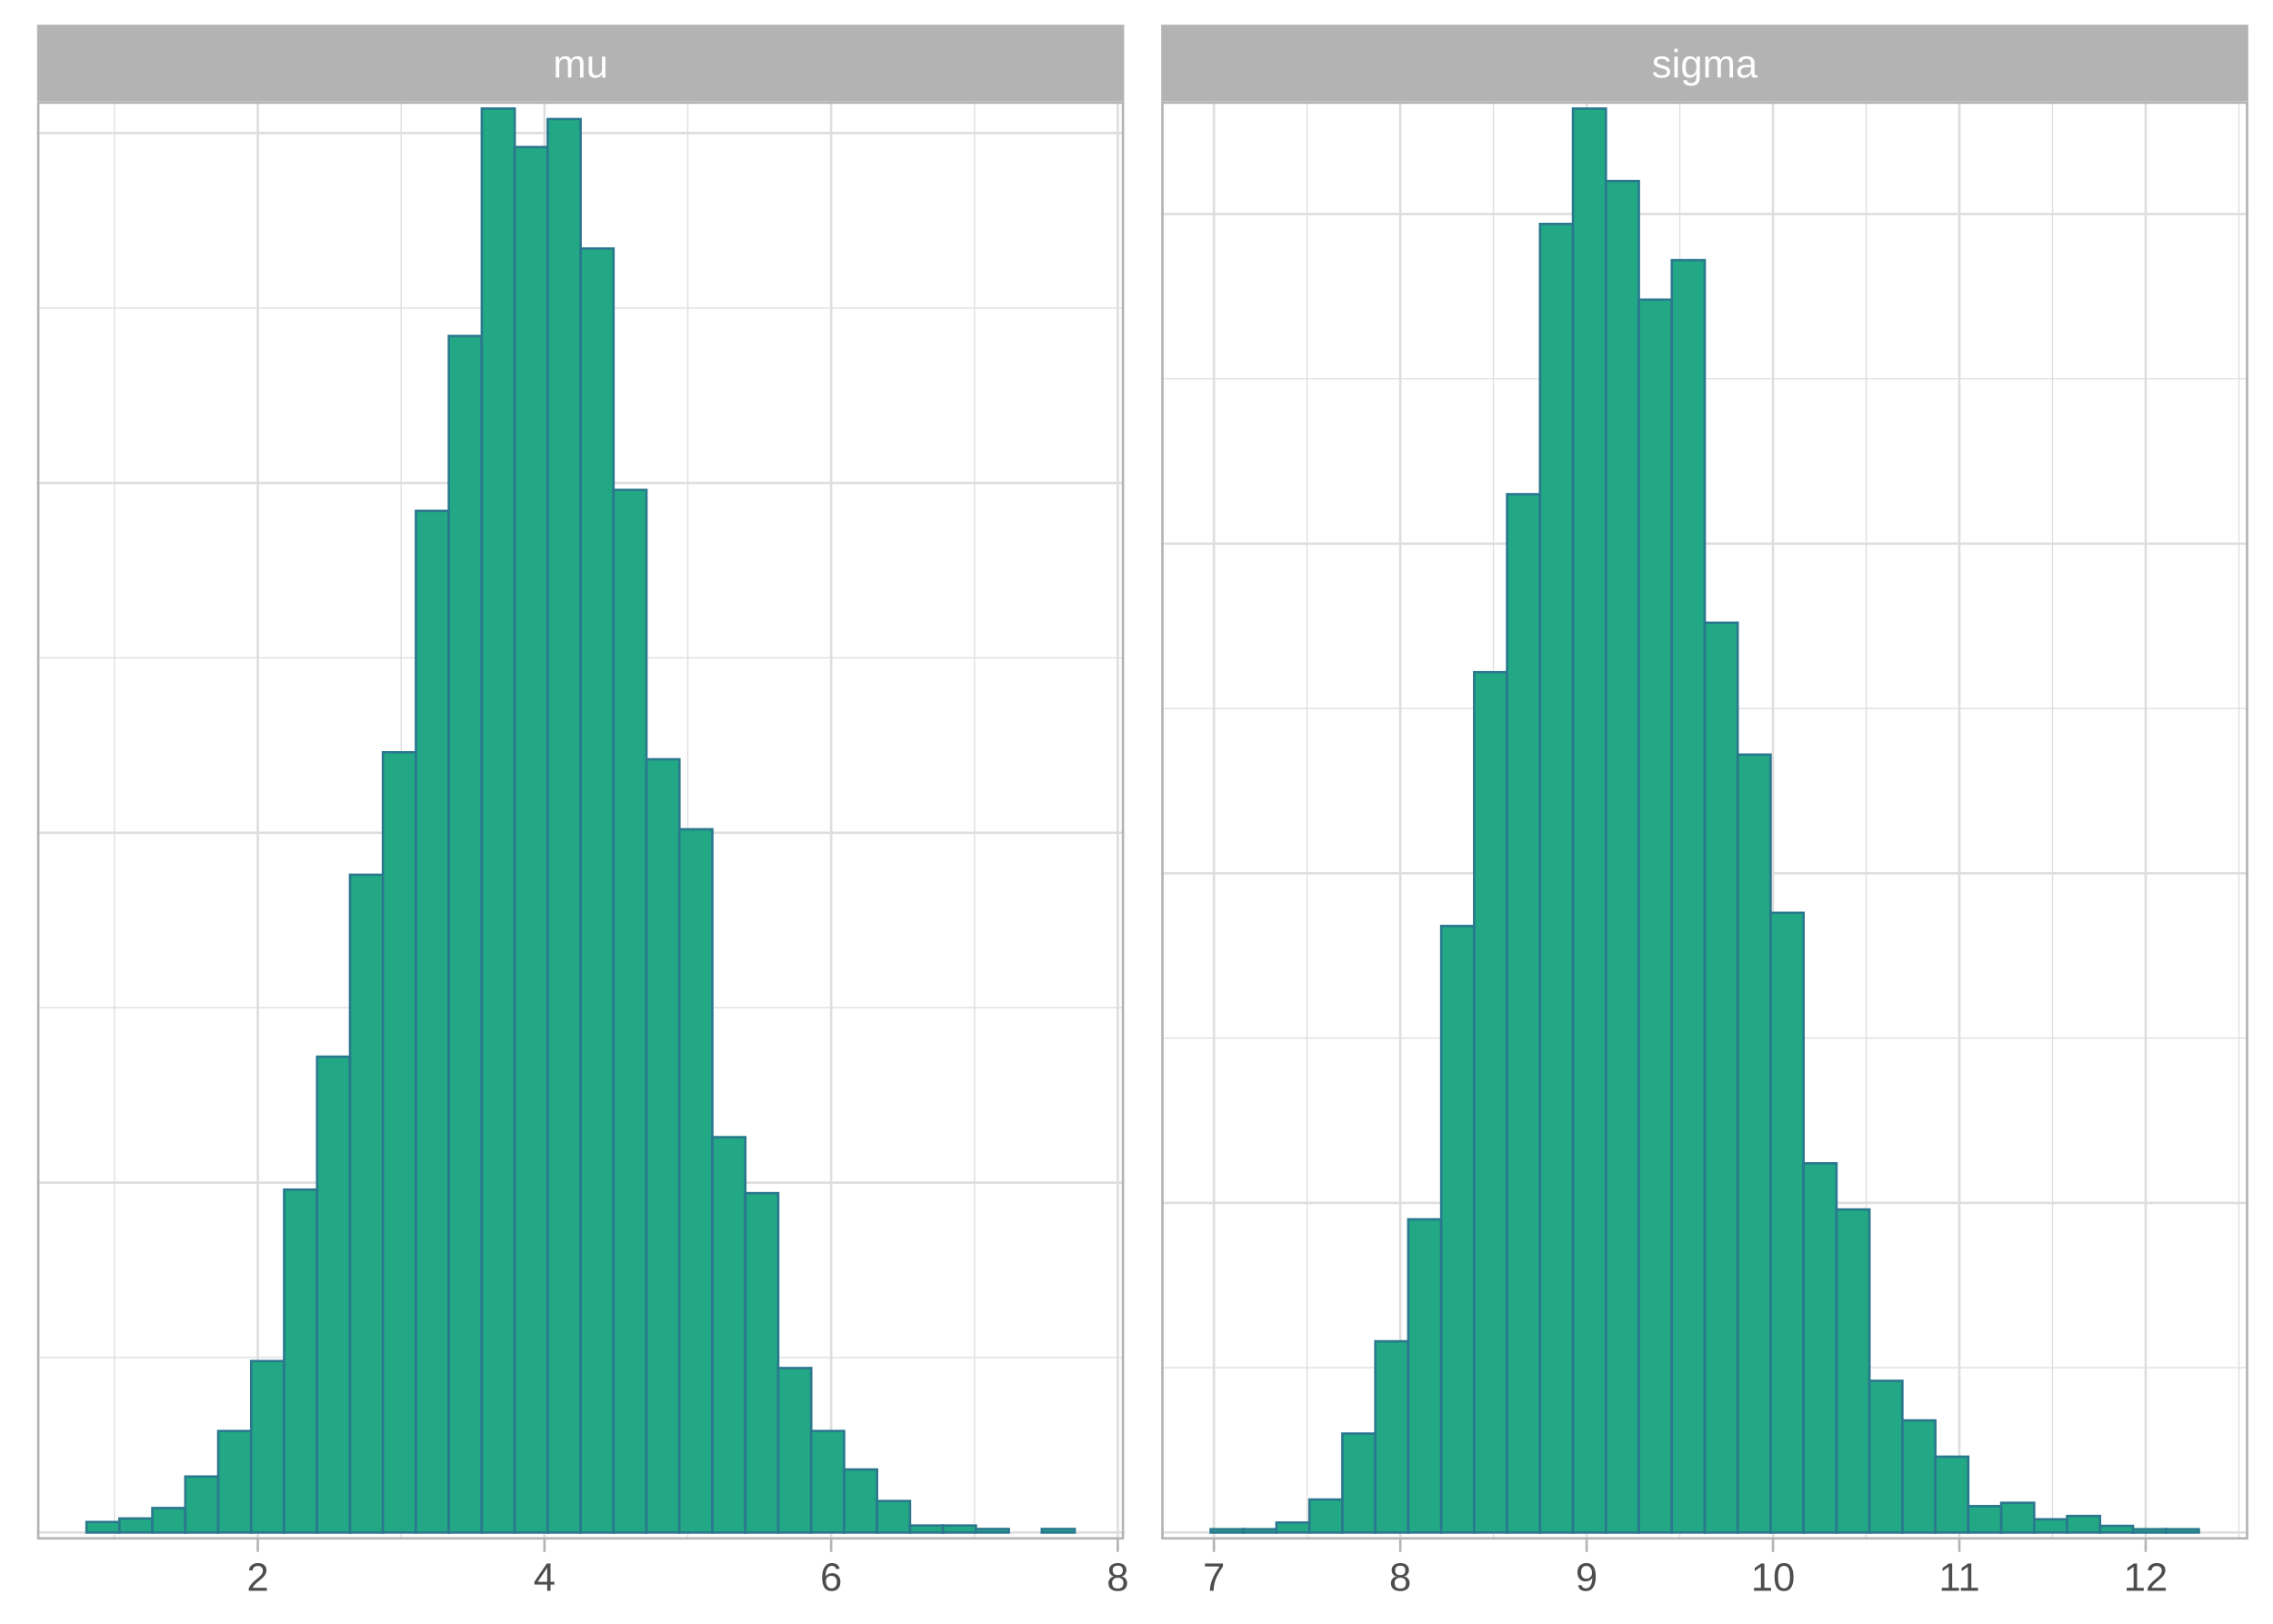
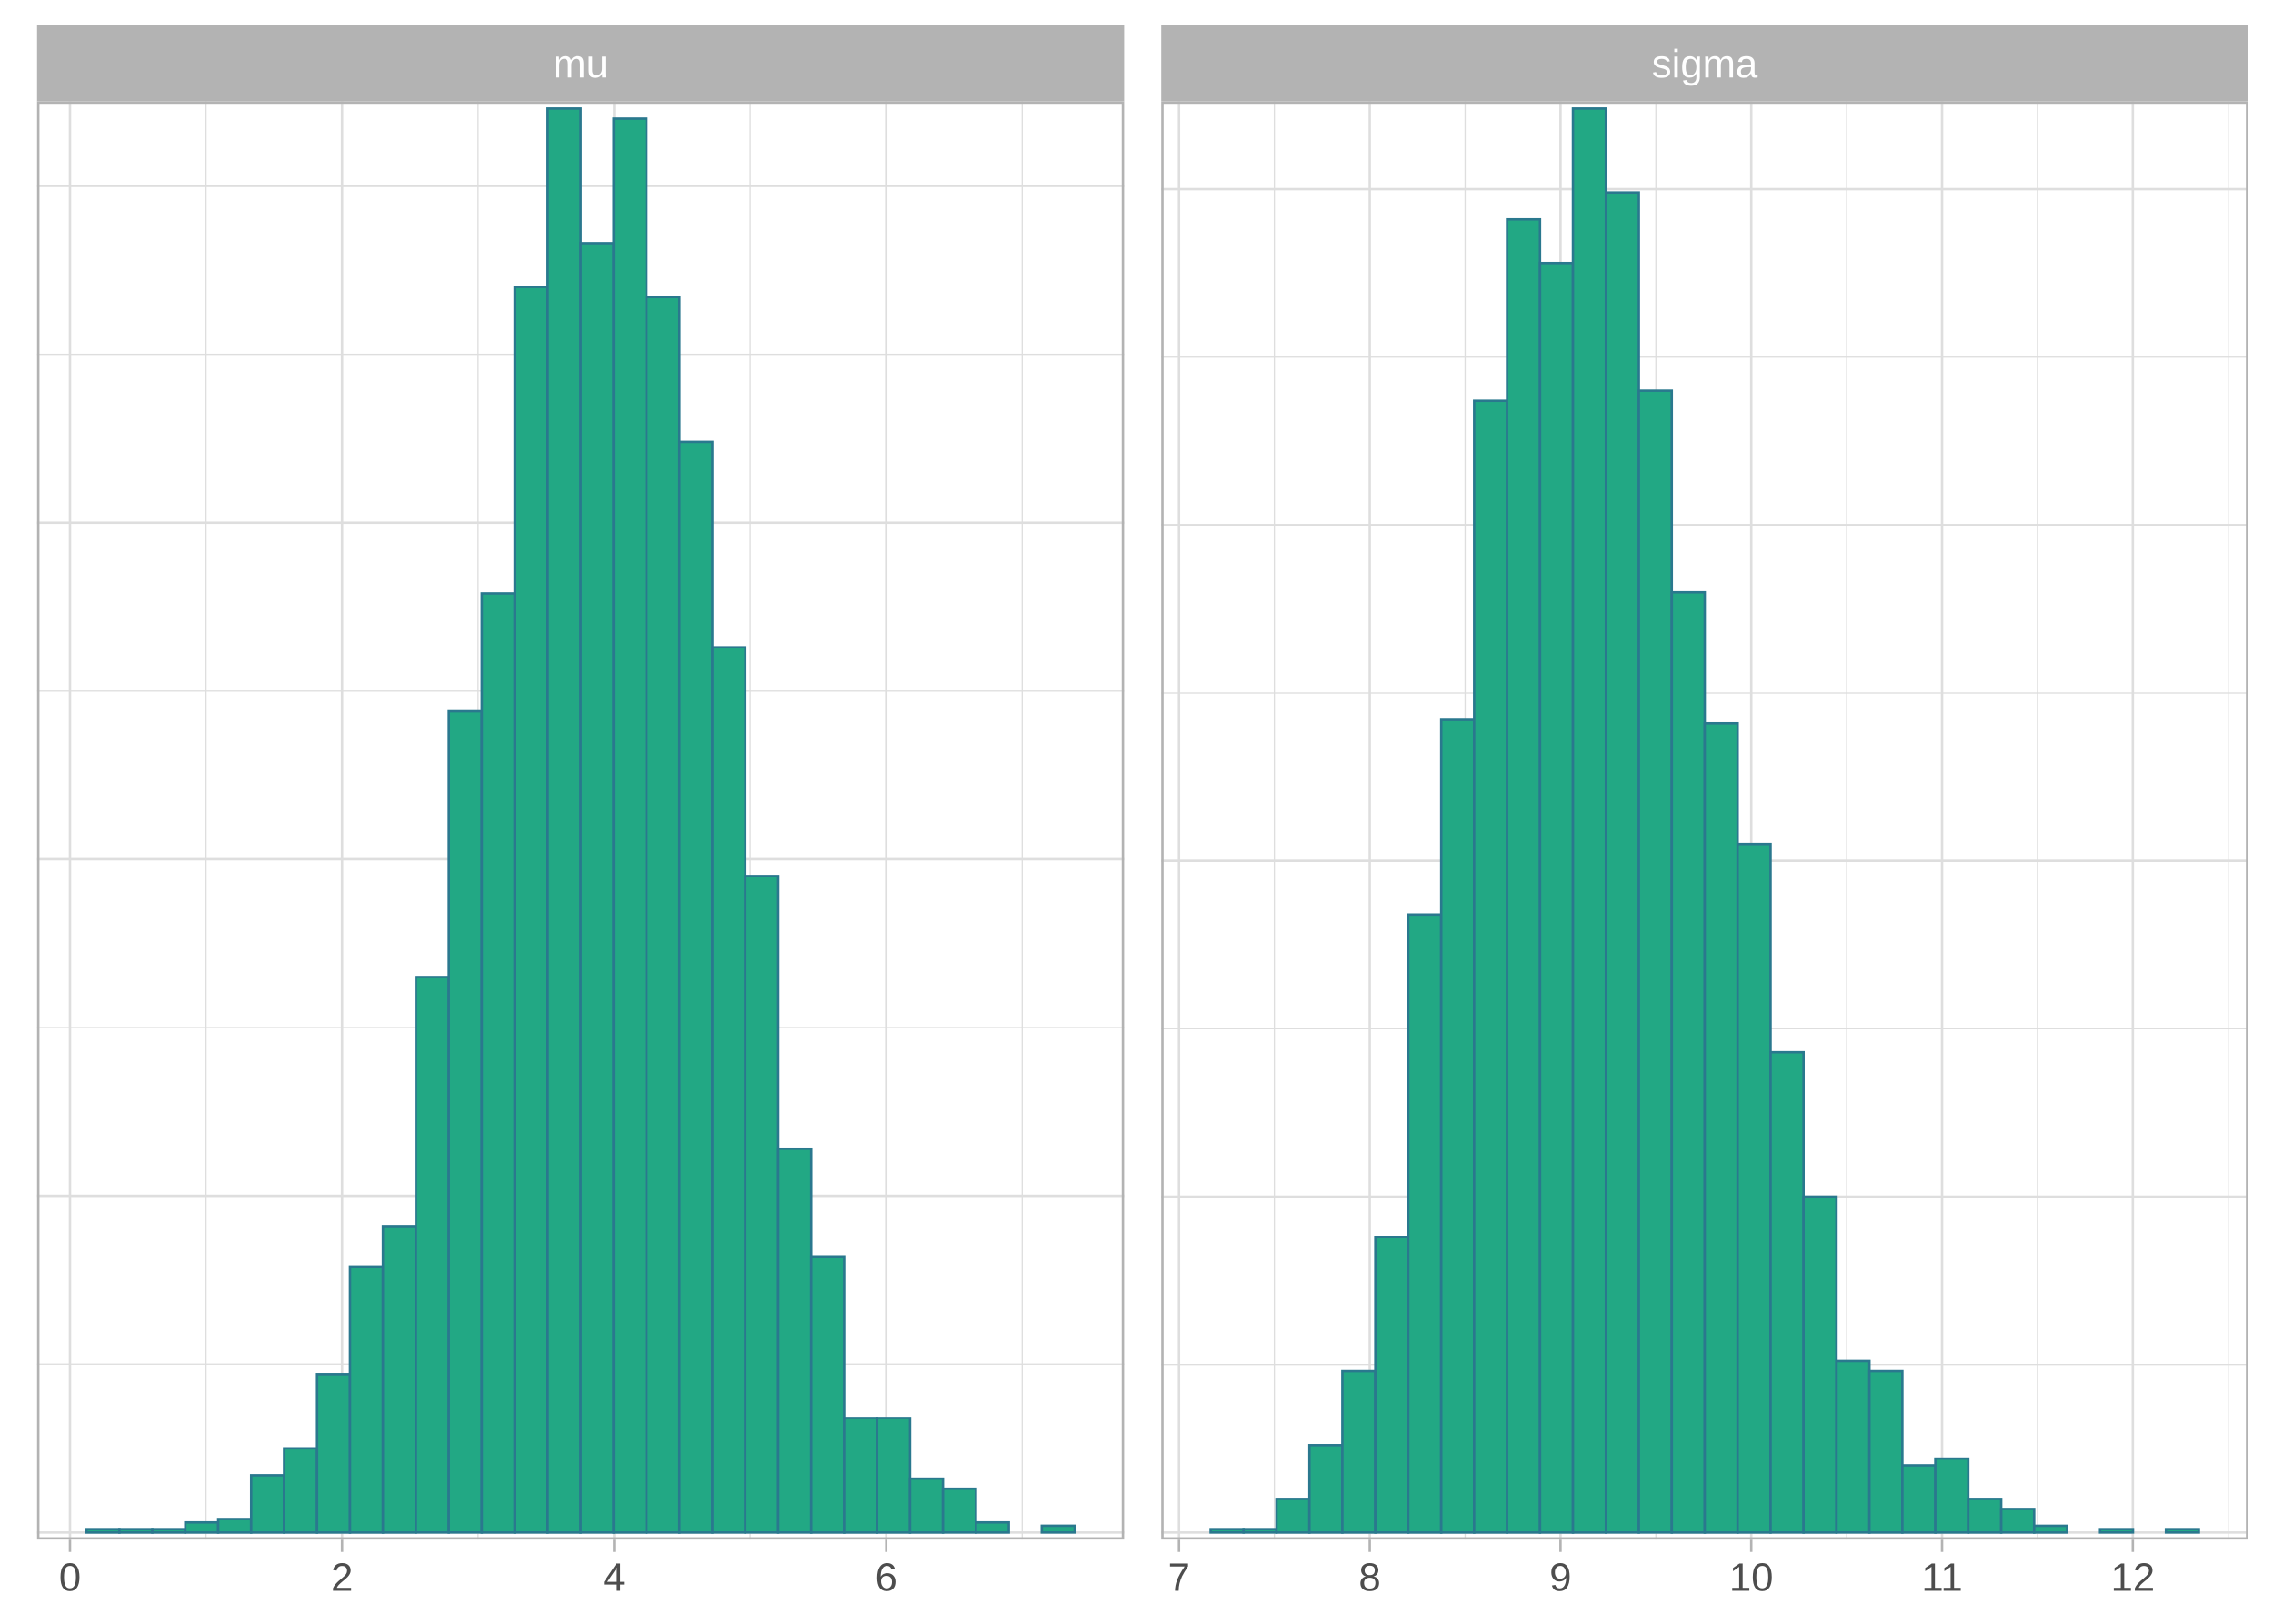
<svg xmlns="http://www.w3.org/2000/svg" class="svglite" width="504.00pt" height="360.00pt" viewBox="0 0 504.00 360.00">
  <defs>
    <style type="text/css">
    .svglite line, .svglite polyline, .svglite polygon, .svglite path, .svglite rect, .svglite circle {
      fill: none;
      stroke: #000000;
      stroke-linecap: round;
      stroke-linejoin: round;
      stroke-miterlimit: 10.00;
    }
    .svglite text {
      white-space: pre;
    }
  </style>
  </defs>
  <rect width="100%" height="100%" style="stroke: none; fill: #FFFFFF;" />
  <defs>
    <clipPath id="cpMC4wMHw1MDQuMDB8MC4wMHwzNjAuMDA=">
      <rect x="0.00" y="0.00" width="504.00" height="360.00" />
    </clipPath>
  </defs>
  <g clip-path="url(#cpMC4wMHw1MDQuMDB8MC4wMHwzNjAuMDA=)">
    <rect x="0.00" y="0.00" width="504.00" height="360.00" style="stroke-width: 1.07; stroke: #FFFFFF; fill: #FFFFFF;" />
  </g>
  <defs>
    <clipPath id="cpOC4yMnwyNDkuMjZ8MjIuNDl8MzQxLjM1">
      <rect x="8.22" y="22.49" width="241.04" height="318.85" />
    </clipPath>
  </defs>
  <g clip-path="url(#cpOC4yMnwyNDkuMjZ8MjIuNDl8MzQxLjM1)">
    <rect x="8.22" y="22.49" width="241.04" height="318.85" style="stroke-width: 1.07; stroke: none; fill: #FFFFFF;" />
-     <polyline points="8.22,300.98 249.26,300.98 " style="stroke-width: 0.27; stroke: #DEDEDE; stroke-linecap: butt;" />
-     <polyline points="8.22,223.42 249.26,223.42 " style="stroke-width: 0.27; stroke: #DEDEDE; stroke-linecap: butt;" />
-     <polyline points="8.22,145.85 249.26,145.85 " style="stroke-width: 0.27; stroke: #DEDEDE; stroke-linecap: butt;" />
-     <polyline points="8.22,68.28 249.26,68.28 " style="stroke-width: 0.27; stroke: #DEDEDE; stroke-linecap: butt;" />
-     <polyline points="25.39,341.35 25.39,22.49 " style="stroke-width: 0.27; stroke: #DEDEDE; stroke-linecap: butt;" />
-     <polyline points="88.95,341.35 88.95,22.49 " style="stroke-width: 0.27; stroke: #DEDEDE; stroke-linecap: butt;" />
-     <polyline points="152.51,341.35 152.51,22.49 " style="stroke-width: 0.27; stroke: #DEDEDE; stroke-linecap: butt;" />
-     <polyline points="216.07,341.35 216.07,22.49 " style="stroke-width: 0.27; stroke: #DEDEDE; stroke-linecap: butt;" />
+     <polyline points="8.22,302.45 249.26,302.45 " style="stroke-width: 0.27; stroke: #DEDEDE; stroke-linecap: butt;" />
+     <polyline points="8.22,227.82 249.26,227.82 " style="stroke-width: 0.27; stroke: #DEDEDE; stroke-linecap: butt;" />
+     <polyline points="8.22,153.18 249.26,153.18 " style="stroke-width: 0.27; stroke: #DEDEDE; stroke-linecap: butt;" />
+     <polyline points="8.22,78.55 249.26,78.55 " style="stroke-width: 0.27; stroke: #DEDEDE; stroke-linecap: butt;" />
+     <polyline points="45.69,341.35 45.69,22.49 " style="stroke-width: 0.27; stroke: #DEDEDE; stroke-linecap: butt;" />
+     <polyline points="106.01,341.35 106.01,22.49 " style="stroke-width: 0.27; stroke: #DEDEDE; stroke-linecap: butt;" />
+     <polyline points="166.34,341.35 166.34,22.49 " style="stroke-width: 0.27; stroke: #DEDEDE; stroke-linecap: butt;" />
+     <polyline points="226.66,341.35 226.66,22.49 " style="stroke-width: 0.27; stroke: #DEDEDE; stroke-linecap: butt;" />
    <polyline points="8.22,339.77 249.26,339.77 " style="stroke-width: 0.53; stroke: #DEDEDE; stroke-linecap: butt;" />
-     <polyline points="8.22,262.20 249.26,262.20 " style="stroke-width: 0.53; stroke: #DEDEDE; stroke-linecap: butt;" />
-     <polyline points="8.22,184.63 249.26,184.63 " style="stroke-width: 0.53; stroke: #DEDEDE; stroke-linecap: butt;" />
-     <polyline points="8.22,107.07 249.26,107.07 " style="stroke-width: 0.53; stroke: #DEDEDE; stroke-linecap: butt;" />
-     <polyline points="8.22,29.50 249.26,29.50 " style="stroke-width: 0.53; stroke: #DEDEDE; stroke-linecap: butt;" />
-     <polyline points="57.17,341.35 57.17,22.49 " style="stroke-width: 0.53; stroke: #DEDEDE; stroke-linecap: butt;" />
-     <polyline points="120.73,341.35 120.73,22.49 " style="stroke-width: 0.53; stroke: #DEDEDE; stroke-linecap: butt;" />
-     <polyline points="184.29,341.35 184.29,22.49 " style="stroke-width: 0.53; stroke: #DEDEDE; stroke-linecap: butt;" />
-     <polyline points="247.85,341.35 247.85,22.49 " style="stroke-width: 0.53; stroke: #DEDEDE; stroke-linecap: butt;" />
-     <rect x="19.18" y="337.44" width="7.30" height="2.33" style="stroke-width: 0.53; stroke: #2A788E; stroke-linecap: butt; stroke-linejoin: miter; fill: #22A884;" />
-     <rect x="26.48" y="336.66" width="7.30" height="3.10" style="stroke-width: 0.53; stroke: #2A788E; stroke-linecap: butt; stroke-linejoin: miter; fill: #22A884;" />
-     <rect x="33.78" y="334.34" width="7.30" height="5.43" style="stroke-width: 0.53; stroke: #2A788E; stroke-linecap: butt; stroke-linejoin: miter; fill: #22A884;" />
-     <rect x="41.09" y="327.36" width="7.30" height="12.41" style="stroke-width: 0.53; stroke: #2A788E; stroke-linecap: butt; stroke-linejoin: miter; fill: #22A884;" />
-     <rect x="48.39" y="317.27" width="7.30" height="22.49" style="stroke-width: 0.53; stroke: #2A788E; stroke-linecap: butt; stroke-linejoin: miter; fill: #22A884;" />
-     <rect x="55.70" y="301.76" width="7.30" height="38.01" style="stroke-width: 0.53; stroke: #2A788E; stroke-linecap: butt; stroke-linejoin: miter; fill: #22A884;" />
-     <rect x="63.00" y="263.75" width="7.30" height="76.02" style="stroke-width: 0.53; stroke: #2A788E; stroke-linecap: butt; stroke-linejoin: miter; fill: #22A884;" />
-     <rect x="70.31" y="234.28" width="7.30" height="105.49" style="stroke-width: 0.53; stroke: #2A788E; stroke-linecap: butt; stroke-linejoin: miter; fill: #22A884;" />
-     <rect x="77.61" y="193.94" width="7.30" height="145.83" style="stroke-width: 0.53; stroke: #2A788E; stroke-linecap: butt; stroke-linejoin: miter; fill: #22A884;" />
-     <rect x="84.91" y="166.79" width="7.30" height="172.97" style="stroke-width: 0.53; stroke: #2A788E; stroke-linecap: butt; stroke-linejoin: miter; fill: #22A884;" />
-     <rect x="92.22" y="113.27" width="7.30" height="226.50" style="stroke-width: 0.53; stroke: #2A788E; stroke-linecap: butt; stroke-linejoin: miter; fill: #22A884;" />
-     <rect x="99.52" y="74.49" width="7.30" height="265.28" style="stroke-width: 0.53; stroke: #2A788E; stroke-linecap: butt; stroke-linejoin: miter; fill: #22A884;" />
-     <rect x="106.83" y="24.07" width="7.30" height="315.70" style="stroke-width: 0.53; stroke: #2A788E; stroke-linecap: butt; stroke-linejoin: miter; fill: #22A884;" />
-     <rect x="114.13" y="32.60" width="7.30" height="307.17" style="stroke-width: 0.53; stroke: #2A788E; stroke-linecap: butt; stroke-linejoin: miter; fill: #22A884;" />
-     <rect x="121.44" y="26.40" width="7.30" height="313.37" style="stroke-width: 0.53; stroke: #2A788E; stroke-linecap: butt; stroke-linejoin: miter; fill: #22A884;" />
-     <rect x="128.74" y="55.10" width="7.30" height="284.67" style="stroke-width: 0.53; stroke: #2A788E; stroke-linecap: butt; stroke-linejoin: miter; fill: #22A884;" />
-     <rect x="136.04" y="108.62" width="7.30" height="231.15" style="stroke-width: 0.53; stroke: #2A788E; stroke-linecap: butt; stroke-linejoin: miter; fill: #22A884;" />
-     <rect x="143.35" y="168.34" width="7.30" height="171.42" style="stroke-width: 0.53; stroke: #2A788E; stroke-linecap: butt; stroke-linejoin: miter; fill: #22A884;" />
-     <rect x="150.65" y="183.86" width="7.30" height="155.91" style="stroke-width: 0.53; stroke: #2A788E; stroke-linecap: butt; stroke-linejoin: miter; fill: #22A884;" />
-     <rect x="157.96" y="252.12" width="7.30" height="87.65" style="stroke-width: 0.53; stroke: #2A788E; stroke-linecap: butt; stroke-linejoin: miter; fill: #22A884;" />
-     <rect x="165.26" y="264.53" width="7.30" height="75.24" style="stroke-width: 0.53; stroke: #2A788E; stroke-linecap: butt; stroke-linejoin: miter; fill: #22A884;" />
-     <rect x="172.57" y="303.31" width="7.30" height="36.46" style="stroke-width: 0.53; stroke: #2A788E; stroke-linecap: butt; stroke-linejoin: miter; fill: #22A884;" />
-     <rect x="179.87" y="317.27" width="7.30" height="22.49" style="stroke-width: 0.53; stroke: #2A788E; stroke-linecap: butt; stroke-linejoin: miter; fill: #22A884;" />
-     <rect x="187.17" y="325.80" width="7.30" height="13.96" style="stroke-width: 0.53; stroke: #2A788E; stroke-linecap: butt; stroke-linejoin: miter; fill: #22A884;" />
-     <rect x="194.48" y="332.79" width="7.30" height="6.98" style="stroke-width: 0.53; stroke: #2A788E; stroke-linecap: butt; stroke-linejoin: miter; fill: #22A884;" />
-     <rect x="201.78" y="338.22" width="7.30" height="1.55" style="stroke-width: 0.53; stroke: #2A788E; stroke-linecap: butt; stroke-linejoin: miter; fill: #22A884;" />
-     <rect x="209.09" y="338.22" width="7.30" height="1.55" style="stroke-width: 0.53; stroke: #2A788E; stroke-linecap: butt; stroke-linejoin: miter; fill: #22A884;" />
-     <rect x="216.39" y="338.99" width="7.30" height="0.78" style="stroke-width: 0.53; stroke: #2A788E; stroke-linecap: butt; stroke-linejoin: miter; fill: #22A884;" />
+     <polyline points="8.22,265.13 249.26,265.13 " style="stroke-width: 0.53; stroke: #DEDEDE; stroke-linecap: butt;" />
+     <polyline points="8.22,190.50 249.26,190.50 " style="stroke-width: 0.53; stroke: #DEDEDE; stroke-linecap: butt;" />
+     <polyline points="8.22,115.87 249.26,115.87 " style="stroke-width: 0.53; stroke: #DEDEDE; stroke-linecap: butt;" />
+     <polyline points="8.22,41.23 249.26,41.23 " style="stroke-width: 0.53; stroke: #DEDEDE; stroke-linecap: butt;" />
+     <polyline points="15.52,341.35 15.52,22.49 " style="stroke-width: 0.53; stroke: #DEDEDE; stroke-linecap: butt;" />
+     <polyline points="75.85,341.35 75.85,22.49 " style="stroke-width: 0.53; stroke: #DEDEDE; stroke-linecap: butt;" />
+     <polyline points="136.17,341.35 136.17,22.49 " style="stroke-width: 0.53; stroke: #DEDEDE; stroke-linecap: butt;" />
+     <polyline points="196.50,341.35 196.50,22.49 " style="stroke-width: 0.53; stroke: #DEDEDE; stroke-linecap: butt;" />
+     <rect x="19.18" y="339.02" width="7.30" height="0.75" style="stroke-width: 0.53; stroke: #2A788E; stroke-linecap: butt; stroke-linejoin: miter; fill: #22A884;" />
+     <rect x="26.48" y="339.02" width="7.30" height="0.75" style="stroke-width: 0.53; stroke: #2A788E; stroke-linecap: butt; stroke-linejoin: miter; fill: #22A884;" />
+     <rect x="33.78" y="339.02" width="7.30" height="0.75" style="stroke-width: 0.53; stroke: #2A788E; stroke-linecap: butt; stroke-linejoin: miter; fill: #22A884;" />
+     <rect x="41.09" y="337.53" width="7.30" height="2.24" style="stroke-width: 0.53; stroke: #2A788E; stroke-linecap: butt; stroke-linejoin: miter; fill: #22A884;" />
+     <rect x="48.39" y="336.78" width="7.30" height="2.99" style="stroke-width: 0.53; stroke: #2A788E; stroke-linecap: butt; stroke-linejoin: miter; fill: #22A884;" />
+     <rect x="55.70" y="327.08" width="7.30" height="12.69" style="stroke-width: 0.53; stroke: #2A788E; stroke-linecap: butt; stroke-linejoin: miter; fill: #22A884;" />
+     <rect x="63.00" y="321.11" width="7.30" height="18.66" style="stroke-width: 0.53; stroke: #2A788E; stroke-linecap: butt; stroke-linejoin: miter; fill: #22A884;" />
+     <rect x="70.31" y="304.69" width="7.30" height="35.08" style="stroke-width: 0.53; stroke: #2A788E; stroke-linecap: butt; stroke-linejoin: miter; fill: #22A884;" />
+     <rect x="77.61" y="280.81" width="7.30" height="58.96" style="stroke-width: 0.53; stroke: #2A788E; stroke-linecap: butt; stroke-linejoin: miter; fill: #22A884;" />
+     <rect x="84.91" y="271.85" width="7.30" height="67.92" style="stroke-width: 0.53; stroke: #2A788E; stroke-linecap: butt; stroke-linejoin: miter; fill: #22A884;" />
+     <rect x="92.22" y="216.62" width="7.30" height="123.14" style="stroke-width: 0.53; stroke: #2A788E; stroke-linecap: butt; stroke-linejoin: miter; fill: #22A884;" />
+     <rect x="99.52" y="157.66" width="7.30" height="182.10" style="stroke-width: 0.53; stroke: #2A788E; stroke-linecap: butt; stroke-linejoin: miter; fill: #22A884;" />
+     <rect x="106.83" y="131.54" width="7.30" height="208.23" style="stroke-width: 0.53; stroke: #2A788E; stroke-linecap: butt; stroke-linejoin: miter; fill: #22A884;" />
+     <rect x="114.13" y="63.62" width="7.30" height="276.14" style="stroke-width: 0.53; stroke: #2A788E; stroke-linecap: butt; stroke-linejoin: miter; fill: #22A884;" />
+     <rect x="121.44" y="24.07" width="7.30" height="315.70" style="stroke-width: 0.53; stroke: #2A788E; stroke-linecap: butt; stroke-linejoin: miter; fill: #22A884;" />
+     <rect x="128.74" y="53.92" width="7.30" height="285.84" style="stroke-width: 0.53; stroke: #2A788E; stroke-linecap: butt; stroke-linejoin: miter; fill: #22A884;" />
+     <rect x="136.04" y="26.31" width="7.30" height="313.46" style="stroke-width: 0.53; stroke: #2A788E; stroke-linecap: butt; stroke-linejoin: miter; fill: #22A884;" />
+     <rect x="143.35" y="65.86" width="7.30" height="273.90" style="stroke-width: 0.53; stroke: #2A788E; stroke-linecap: butt; stroke-linejoin: miter; fill: #22A884;" />
+     <rect x="150.65" y="97.96" width="7.30" height="241.81" style="stroke-width: 0.53; stroke: #2A788E; stroke-linecap: butt; stroke-linejoin: miter; fill: #22A884;" />
+     <rect x="157.96" y="143.48" width="7.30" height="196.28" style="stroke-width: 0.53; stroke: #2A788E; stroke-linecap: butt; stroke-linejoin: miter; fill: #22A884;" />
+     <rect x="165.26" y="194.23" width="7.30" height="145.53" style="stroke-width: 0.53; stroke: #2A788E; stroke-linecap: butt; stroke-linejoin: miter; fill: #22A884;" />
+     <rect x="172.57" y="254.68" width="7.30" height="85.08" style="stroke-width: 0.53; stroke: #2A788E; stroke-linecap: butt; stroke-linejoin: miter; fill: #22A884;" />
+     <rect x="179.87" y="278.57" width="7.30" height="61.20" style="stroke-width: 0.53; stroke: #2A788E; stroke-linecap: butt; stroke-linejoin: miter; fill: #22A884;" />
+     <rect x="187.17" y="314.39" width="7.30" height="25.38" style="stroke-width: 0.53; stroke: #2A788E; stroke-linecap: butt; stroke-linejoin: miter; fill: #22A884;" />
+     <rect x="194.48" y="314.39" width="7.30" height="25.38" style="stroke-width: 0.53; stroke: #2A788E; stroke-linecap: butt; stroke-linejoin: miter; fill: #22A884;" />
+     <rect x="201.78" y="327.83" width="7.30" height="11.94" style="stroke-width: 0.53; stroke: #2A788E; stroke-linecap: butt; stroke-linejoin: miter; fill: #22A884;" />
+     <rect x="209.09" y="330.06" width="7.30" height="9.70" style="stroke-width: 0.53; stroke: #2A788E; stroke-linecap: butt; stroke-linejoin: miter; fill: #22A884;" />
+     <rect x="216.39" y="337.53" width="7.30" height="2.24" style="stroke-width: 0.53; stroke: #2A788E; stroke-linecap: butt; stroke-linejoin: miter; fill: #22A884;" />
    <rect x="223.70" y="339.77" width="7.30" height="0.00" style="stroke-width: 0.53; stroke: #2A788E; stroke-linecap: butt; stroke-linejoin: miter; fill: #22A884;" />
-     <rect x="231.00" y="338.99" width="7.30" height="0.78" style="stroke-width: 0.53; stroke: #2A788E; stroke-linecap: butt; stroke-linejoin: miter; fill: #22A884;" />
+     <rect x="231.00" y="338.27" width="7.30" height="1.49" style="stroke-width: 0.53; stroke: #2A788E; stroke-linecap: butt; stroke-linejoin: miter; fill: #22A884;" />
    <rect x="8.22" y="22.49" width="241.04" height="318.85" style="stroke-width: 1.07; stroke: #B3B3B3;" />
  </g>
  <g clip-path="url(#cpMC4wMHw1MDQuMDB8MC4wMHwzNjAuMDA=)">
</g>
  <defs>
    <clipPath id="cpMjU3LjQ4fDQ5OC41MnwyMi40OXwzNDEuMzU=">
      <rect x="257.48" y="22.49" width="241.04" height="318.85" />
    </clipPath>
  </defs>
  <g clip-path="url(#cpMjU3LjQ4fDQ5OC41MnwyMi40OXwzNDEuMzU=)">
    <rect x="257.48" y="22.49" width="241.04" height="318.85" style="stroke-width: 1.07; stroke: none; fill: #FFFFFF;" />
-     <polyline points="257.48,303.23 498.52,303.23 " style="stroke-width: 0.27; stroke: #DEDEDE; stroke-linecap: butt;" />
-     <polyline points="257.48,230.15 498.52,230.15 " style="stroke-width: 0.27; stroke: #DEDEDE; stroke-linecap: butt;" />
-     <polyline points="257.48,157.07 498.52,157.07 " style="stroke-width: 0.27; stroke: #DEDEDE; stroke-linecap: butt;" />
-     <polyline points="257.48,83.99 498.52,83.99 " style="stroke-width: 0.27; stroke: #DEDEDE; stroke-linecap: butt;" />
-     <polyline points="289.83,341.35 289.83,22.49 " style="stroke-width: 0.27; stroke: #DEDEDE; stroke-linecap: butt;" />
-     <polyline points="331.15,341.35 331.15,22.49 " style="stroke-width: 0.27; stroke: #DEDEDE; stroke-linecap: butt;" />
-     <polyline points="372.47,341.35 372.47,22.49 " style="stroke-width: 0.27; stroke: #DEDEDE; stroke-linecap: butt;" />
-     <polyline points="413.79,341.35 413.79,22.49 " style="stroke-width: 0.27; stroke: #DEDEDE; stroke-linecap: butt;" />
-     <polyline points="455.11,341.35 455.11,22.49 " style="stroke-width: 0.27; stroke: #DEDEDE; stroke-linecap: butt;" />
-     <polyline points="496.44,341.35 496.44,22.49 " style="stroke-width: 0.27; stroke: #DEDEDE; stroke-linecap: butt;" />
+     <polyline points="257.48,302.54 498.52,302.54 " style="stroke-width: 0.27; stroke: #DEDEDE; stroke-linecap: butt;" />
+     <polyline points="257.48,228.08 498.52,228.08 " style="stroke-width: 0.27; stroke: #DEDEDE; stroke-linecap: butt;" />
+     <polyline points="257.48,153.62 498.52,153.62 " style="stroke-width: 0.27; stroke: #DEDEDE; stroke-linecap: butt;" />
+     <polyline points="257.48,79.17 498.52,79.17 " style="stroke-width: 0.27; stroke: #DEDEDE; stroke-linecap: butt;" />
+     <polyline points="282.57,341.35 282.57,22.49 " style="stroke-width: 0.27; stroke: #DEDEDE; stroke-linecap: butt;" />
+     <polyline points="324.87,341.35 324.87,22.49 " style="stroke-width: 0.27; stroke: #DEDEDE; stroke-linecap: butt;" />
+     <polyline points="367.17,341.35 367.17,22.49 " style="stroke-width: 0.27; stroke: #DEDEDE; stroke-linecap: butt;" />
+     <polyline points="409.47,341.35 409.47,22.49 " style="stroke-width: 0.27; stroke: #DEDEDE; stroke-linecap: butt;" />
+     <polyline points="451.77,341.35 451.77,22.49 " style="stroke-width: 0.27; stroke: #DEDEDE; stroke-linecap: butt;" />
+     <polyline points="494.07,341.35 494.07,22.49 " style="stroke-width: 0.27; stroke: #DEDEDE; stroke-linecap: butt;" />
    <polyline points="257.48,339.77 498.52,339.77 " style="stroke-width: 0.53; stroke: #DEDEDE; stroke-linecap: butt;" />
-     <polyline points="257.48,266.69 498.52,266.69 " style="stroke-width: 0.53; stroke: #DEDEDE; stroke-linecap: butt;" />
-     <polyline points="257.48,193.61 498.52,193.61 " style="stroke-width: 0.53; stroke: #DEDEDE; stroke-linecap: butt;" />
-     <polyline points="257.48,120.53 498.52,120.53 " style="stroke-width: 0.53; stroke: #DEDEDE; stroke-linecap: butt;" />
-     <polyline points="257.48,47.45 498.52,47.45 " style="stroke-width: 0.53; stroke: #DEDEDE; stroke-linecap: butt;" />
-     <polyline points="269.17,341.35 269.17,22.49 " style="stroke-width: 0.53; stroke: #DEDEDE; stroke-linecap: butt;" />
-     <polyline points="310.49,341.35 310.49,22.49 " style="stroke-width: 0.53; stroke: #DEDEDE; stroke-linecap: butt;" />
-     <polyline points="351.81,341.35 351.81,22.49 " style="stroke-width: 0.53; stroke: #DEDEDE; stroke-linecap: butt;" />
-     <polyline points="393.13,341.35 393.13,22.49 " style="stroke-width: 0.53; stroke: #DEDEDE; stroke-linecap: butt;" />
-     <polyline points="434.45,341.35 434.45,22.49 " style="stroke-width: 0.53; stroke: #DEDEDE; stroke-linecap: butt;" />
-     <polyline points="475.77,341.35 475.77,22.49 " style="stroke-width: 0.53; stroke: #DEDEDE; stroke-linecap: butt;" />
-     <rect x="268.44" y="339.04" width="7.30" height="0.73" style="stroke-width: 0.53; stroke: #2A788E; stroke-linecap: butt; stroke-linejoin: miter; fill: #22A884;" />
-     <rect x="275.74" y="339.04" width="7.30" height="0.73" style="stroke-width: 0.53; stroke: #2A788E; stroke-linecap: butt; stroke-linejoin: miter; fill: #22A884;" />
-     <rect x="283.04" y="337.57" width="7.30" height="2.19" style="stroke-width: 0.53; stroke: #2A788E; stroke-linecap: butt; stroke-linejoin: miter; fill: #22A884;" />
-     <rect x="290.35" y="332.46" width="7.30" height="7.31" style="stroke-width: 0.53; stroke: #2A788E; stroke-linecap: butt; stroke-linejoin: miter; fill: #22A884;" />
-     <rect x="297.65" y="317.84" width="7.30" height="21.92" style="stroke-width: 0.53; stroke: #2A788E; stroke-linecap: butt; stroke-linejoin: miter; fill: #22A884;" />
-     <rect x="304.96" y="297.38" width="7.30" height="42.39" style="stroke-width: 0.53; stroke: #2A788E; stroke-linecap: butt; stroke-linejoin: miter; fill: #22A884;" />
-     <rect x="312.26" y="270.34" width="7.30" height="69.42" style="stroke-width: 0.53; stroke: #2A788E; stroke-linecap: butt; stroke-linejoin: miter; fill: #22A884;" />
-     <rect x="319.57" y="205.30" width="7.30" height="134.46" style="stroke-width: 0.53; stroke: #2A788E; stroke-linecap: butt; stroke-linejoin: miter; fill: #22A884;" />
-     <rect x="326.87" y="149.03" width="7.30" height="190.73" style="stroke-width: 0.53; stroke: #2A788E; stroke-linecap: butt; stroke-linejoin: miter; fill: #22A884;" />
-     <rect x="334.17" y="109.57" width="7.30" height="230.20" style="stroke-width: 0.53; stroke: #2A788E; stroke-linecap: butt; stroke-linejoin: miter; fill: #22A884;" />
-     <rect x="341.48" y="49.65" width="7.30" height="290.12" style="stroke-width: 0.53; stroke: #2A788E; stroke-linecap: butt; stroke-linejoin: miter; fill: #22A884;" />
+     <polyline points="257.48,265.31 498.52,265.31 " style="stroke-width: 0.53; stroke: #DEDEDE; stroke-linecap: butt;" />
+     <polyline points="257.48,190.85 498.52,190.85 " style="stroke-width: 0.53; stroke: #DEDEDE; stroke-linecap: butt;" />
+     <polyline points="257.48,116.40 498.52,116.40 " style="stroke-width: 0.53; stroke: #DEDEDE; stroke-linecap: butt;" />
+     <polyline points="257.48,41.94 498.52,41.94 " style="stroke-width: 0.53; stroke: #DEDEDE; stroke-linecap: butt;" />
+     <polyline points="261.42,341.35 261.42,22.49 " style="stroke-width: 0.53; stroke: #DEDEDE; stroke-linecap: butt;" />
+     <polyline points="303.72,341.35 303.72,22.49 " style="stroke-width: 0.53; stroke: #DEDEDE; stroke-linecap: butt;" />
+     <polyline points="346.02,341.35 346.02,22.49 " style="stroke-width: 0.53; stroke: #DEDEDE; stroke-linecap: butt;" />
+     <polyline points="388.32,341.35 388.32,22.49 " style="stroke-width: 0.53; stroke: #DEDEDE; stroke-linecap: butt;" />
+     <polyline points="430.62,341.35 430.62,22.49 " style="stroke-width: 0.53; stroke: #DEDEDE; stroke-linecap: butt;" />
+     <polyline points="472.92,341.35 472.92,22.49 " style="stroke-width: 0.53; stroke: #DEDEDE; stroke-linecap: butt;" />
+     <rect x="268.44" y="339.02" width="7.30" height="0.74" style="stroke-width: 0.53; stroke: #2A788E; stroke-linecap: butt; stroke-linejoin: miter; fill: #22A884;" />
+     <rect x="275.74" y="339.02" width="7.30" height="0.74" style="stroke-width: 0.53; stroke: #2A788E; stroke-linecap: butt; stroke-linejoin: miter; fill: #22A884;" />
+     <rect x="283.04" y="332.32" width="7.30" height="7.45" style="stroke-width: 0.53; stroke: #2A788E; stroke-linecap: butt; stroke-linejoin: miter; fill: #22A884;" />
+     <rect x="290.35" y="320.41" width="7.30" height="19.36" style="stroke-width: 0.53; stroke: #2A788E; stroke-linecap: butt; stroke-linejoin: miter; fill: #22A884;" />
+     <rect x="297.65" y="304.03" width="7.30" height="35.74" style="stroke-width: 0.53; stroke: #2A788E; stroke-linecap: butt; stroke-linejoin: miter; fill: #22A884;" />
+     <rect x="304.96" y="274.24" width="7.30" height="65.52" style="stroke-width: 0.53; stroke: #2A788E; stroke-linecap: butt; stroke-linejoin: miter; fill: #22A884;" />
+     <rect x="312.26" y="202.77" width="7.30" height="137.00" style="stroke-width: 0.53; stroke: #2A788E; stroke-linecap: butt; stroke-linejoin: miter; fill: #22A884;" />
+     <rect x="319.57" y="159.58" width="7.30" height="180.19" style="stroke-width: 0.53; stroke: #2A788E; stroke-linecap: butt; stroke-linejoin: miter; fill: #22A884;" />
+     <rect x="326.87" y="88.85" width="7.30" height="250.92" style="stroke-width: 0.53; stroke: #2A788E; stroke-linecap: butt; stroke-linejoin: miter; fill: #22A884;" />
+     <rect x="334.17" y="48.64" width="7.30" height="291.13" style="stroke-width: 0.53; stroke: #2A788E; stroke-linecap: butt; stroke-linejoin: miter; fill: #22A884;" />
+     <rect x="341.48" y="58.32" width="7.30" height="281.45" style="stroke-width: 0.53; stroke: #2A788E; stroke-linecap: butt; stroke-linejoin: miter; fill: #22A884;" />
    <rect x="348.78" y="24.07" width="7.30" height="315.70" style="stroke-width: 0.53; stroke: #2A788E; stroke-linecap: butt; stroke-linejoin: miter; fill: #22A884;" />
-     <rect x="356.09" y="40.15" width="7.30" height="299.62" style="stroke-width: 0.53; stroke: #2A788E; stroke-linecap: butt; stroke-linejoin: miter; fill: #22A884;" />
-     <rect x="363.39" y="66.45" width="7.30" height="273.31" style="stroke-width: 0.53; stroke: #2A788E; stroke-linecap: butt; stroke-linejoin: miter; fill: #22A884;" />
-     <rect x="370.70" y="57.68" width="7.30" height="282.08" style="stroke-width: 0.53; stroke: #2A788E; stroke-linecap: butt; stroke-linejoin: miter; fill: #22A884;" />
-     <rect x="378.00" y="138.07" width="7.30" height="201.70" style="stroke-width: 0.53; stroke: #2A788E; stroke-linecap: butt; stroke-linejoin: miter; fill: #22A884;" />
-     <rect x="385.30" y="167.30" width="7.30" height="172.46" style="stroke-width: 0.53; stroke: #2A788E; stroke-linecap: butt; stroke-linejoin: miter; fill: #22A884;" />
-     <rect x="392.61" y="202.38" width="7.30" height="137.39" style="stroke-width: 0.53; stroke: #2A788E; stroke-linecap: butt; stroke-linejoin: miter; fill: #22A884;" />
-     <rect x="399.91" y="257.92" width="7.30" height="81.85" style="stroke-width: 0.53; stroke: #2A788E; stroke-linecap: butt; stroke-linejoin: miter; fill: #22A884;" />
-     <rect x="407.22" y="268.15" width="7.30" height="71.62" style="stroke-width: 0.53; stroke: #2A788E; stroke-linecap: butt; stroke-linejoin: miter; fill: #22A884;" />
-     <rect x="414.52" y="306.15" width="7.30" height="33.62" style="stroke-width: 0.53; stroke: #2A788E; stroke-linecap: butt; stroke-linejoin: miter; fill: #22A884;" />
-     <rect x="421.83" y="314.92" width="7.30" height="24.85" style="stroke-width: 0.53; stroke: #2A788E; stroke-linecap: butt; stroke-linejoin: miter; fill: #22A884;" />
-     <rect x="429.13" y="322.96" width="7.30" height="16.81" style="stroke-width: 0.53; stroke: #2A788E; stroke-linecap: butt; stroke-linejoin: miter; fill: #22A884;" />
-     <rect x="436.43" y="333.92" width="7.30" height="5.85" style="stroke-width: 0.53; stroke: #2A788E; stroke-linecap: butt; stroke-linejoin: miter; fill: #22A884;" />
-     <rect x="443.74" y="333.19" width="7.30" height="6.58" style="stroke-width: 0.53; stroke: #2A788E; stroke-linecap: butt; stroke-linejoin: miter; fill: #22A884;" />
-     <rect x="451.04" y="336.84" width="7.30" height="2.92" style="stroke-width: 0.53; stroke: #2A788E; stroke-linecap: butt; stroke-linejoin: miter; fill: #22A884;" />
-     <rect x="458.35" y="336.11" width="7.30" height="3.65" style="stroke-width: 0.53; stroke: #2A788E; stroke-linecap: butt; stroke-linejoin: miter; fill: #22A884;" />
-     <rect x="465.65" y="338.30" width="7.30" height="1.46" style="stroke-width: 0.53; stroke: #2A788E; stroke-linecap: butt; stroke-linejoin: miter; fill: #22A884;" />
-     <rect x="472.96" y="339.04" width="7.30" height="0.73" style="stroke-width: 0.53; stroke: #2A788E; stroke-linecap: butt; stroke-linejoin: miter; fill: #22A884;" />
-     <rect x="480.26" y="339.04" width="7.30" height="0.73" style="stroke-width: 0.53; stroke: #2A788E; stroke-linecap: butt; stroke-linejoin: miter; fill: #22A884;" />
+     <rect x="356.09" y="42.68" width="7.30" height="297.08" style="stroke-width: 0.53; stroke: #2A788E; stroke-linecap: butt; stroke-linejoin: miter; fill: #22A884;" />
+     <rect x="363.39" y="86.61" width="7.30" height="253.15" style="stroke-width: 0.53; stroke: #2A788E; stroke-linecap: butt; stroke-linejoin: miter; fill: #22A884;" />
+     <rect x="370.70" y="131.29" width="7.30" height="208.48" style="stroke-width: 0.53; stroke: #2A788E; stroke-linecap: butt; stroke-linejoin: miter; fill: #22A884;" />
+     <rect x="378.00" y="160.33" width="7.30" height="179.44" style="stroke-width: 0.53; stroke: #2A788E; stroke-linecap: butt; stroke-linejoin: miter; fill: #22A884;" />
+     <rect x="385.30" y="187.13" width="7.30" height="152.64" style="stroke-width: 0.53; stroke: #2A788E; stroke-linecap: butt; stroke-linejoin: miter; fill: #22A884;" />
+     <rect x="392.61" y="233.29" width="7.30" height="106.47" style="stroke-width: 0.53; stroke: #2A788E; stroke-linecap: butt; stroke-linejoin: miter; fill: #22A884;" />
+     <rect x="399.91" y="265.31" width="7.30" height="74.46" style="stroke-width: 0.53; stroke: #2A788E; stroke-linecap: butt; stroke-linejoin: miter; fill: #22A884;" />
+     <rect x="407.22" y="301.79" width="7.30" height="37.97" style="stroke-width: 0.53; stroke: #2A788E; stroke-linecap: butt; stroke-linejoin: miter; fill: #22A884;" />
+     <rect x="414.52" y="304.03" width="7.30" height="35.74" style="stroke-width: 0.53; stroke: #2A788E; stroke-linecap: butt; stroke-linejoin: miter; fill: #22A884;" />
+     <rect x="421.83" y="324.88" width="7.30" height="14.89" style="stroke-width: 0.53; stroke: #2A788E; stroke-linecap: butt; stroke-linejoin: miter; fill: #22A884;" />
+     <rect x="429.13" y="323.39" width="7.30" height="16.38" style="stroke-width: 0.53; stroke: #2A788E; stroke-linecap: butt; stroke-linejoin: miter; fill: #22A884;" />
+     <rect x="436.43" y="332.32" width="7.30" height="7.45" style="stroke-width: 0.53; stroke: #2A788E; stroke-linecap: butt; stroke-linejoin: miter; fill: #22A884;" />
+     <rect x="443.74" y="334.55" width="7.30" height="5.21" style="stroke-width: 0.53; stroke: #2A788E; stroke-linecap: butt; stroke-linejoin: miter; fill: #22A884;" />
+     <rect x="451.04" y="338.28" width="7.30" height="1.49" style="stroke-width: 0.53; stroke: #2A788E; stroke-linecap: butt; stroke-linejoin: miter; fill: #22A884;" />
+     <rect x="458.35" y="339.77" width="7.30" height="0.00" style="stroke-width: 0.53; stroke: #2A788E; stroke-linecap: butt; stroke-linejoin: miter; fill: #22A884;" />
+     <rect x="465.65" y="339.02" width="7.30" height="0.74" style="stroke-width: 0.53; stroke: #2A788E; stroke-linecap: butt; stroke-linejoin: miter; fill: #22A884;" />
+     <rect x="472.96" y="339.77" width="7.30" height="0.00" style="stroke-width: 0.53; stroke: #2A788E; stroke-linecap: butt; stroke-linejoin: miter; fill: #22A884;" />
+     <rect x="480.26" y="339.02" width="7.30" height="0.74" style="stroke-width: 0.53; stroke: #2A788E; stroke-linecap: butt; stroke-linejoin: miter; fill: #22A884;" />
    <rect x="257.48" y="22.49" width="241.04" height="318.85" style="stroke-width: 1.07; stroke: #B3B3B3;" />
  </g>
  <g clip-path="url(#cpMC4wMHw1MDQuMDB8MC4wMHwzNjAuMDA=)">
</g>
  <defs>
    <clipPath id="cpOC4yMnwyNDkuMjZ8NS40OHwyMi40OQ==">
      <rect x="8.22" y="5.48" width="241.04" height="17.01" />
    </clipPath>
  </defs>
  <g clip-path="url(#cpOC4yMnwyNDkuMjZ8NS40OHwyMi40OQ==)">
    <rect x="8.22" y="5.48" width="241.04" height="17.01" style="stroke-width: 1.07; stroke: none; fill: #B3B3B3;" />
    <text x="128.74" y="17.19" text-anchor="middle" style="font-size: 8.80px;fill: #FFFFFF; font-family: &quot;Arimo&quot;;" textLength="14.14px" lengthAdjust="spacingAndGlyphs">mu</text>
  </g>
  <g clip-path="url(#cpMC4wMHw1MDQuMDB8MC4wMHwzNjAuMDA=)">
</g>
  <defs>
    <clipPath id="cpMjU3LjQ4fDQ5OC41Mnw1LjQ4fDIyLjQ5">
      <rect x="257.48" y="5.48" width="241.04" height="17.01" />
    </clipPath>
  </defs>
  <g clip-path="url(#cpMjU3LjQ4fDQ5OC41Mnw1LjQ4fDIyLjQ5)">
    <rect x="257.48" y="5.48" width="241.04" height="17.01" style="stroke-width: 1.07; stroke: none; fill: #B3B3B3;" />
    <text x="378.00" y="17.19" text-anchor="middle" style="font-size: 8.80px;fill: #FFFFFF; font-family: &quot;Arimo&quot;;" textLength="26.58px" lengthAdjust="spacingAndGlyphs">sigma</text>
  </g>
  <g clip-path="url(#cpMC4wMHw1MDQuMDB8MC4wMHwzNjAuMDA=)">
-     <polyline points="57.17,344.08 57.17,341.35 " style="stroke-width: 0.53; stroke: #B3B3B3; stroke-linecap: butt;" />
-     <polyline points="120.73,344.08 120.73,341.35 " style="stroke-width: 0.53; stroke: #B3B3B3; stroke-linecap: butt;" />
-     <polyline points="184.29,344.08 184.29,341.35 " style="stroke-width: 0.53; stroke: #B3B3B3; stroke-linecap: butt;" />
-     <polyline points="247.85,344.08 247.85,341.35 " style="stroke-width: 0.53; stroke: #B3B3B3; stroke-linecap: butt;" />
-     <text x="57.17" y="352.69" text-anchor="middle" style="font-size: 8.80px;fill: #4D4D4D; font-family: &quot;Arimo&quot;;" textLength="5.59px" lengthAdjust="spacingAndGlyphs">2</text>
-     <text x="120.73" y="352.69" text-anchor="middle" style="font-size: 8.80px;fill: #4D4D4D; font-family: &quot;Arimo&quot;;" textLength="5.59px" lengthAdjust="spacingAndGlyphs">4</text>
-     <text x="184.29" y="352.69" text-anchor="middle" style="font-size: 8.80px;fill: #4D4D4D; font-family: &quot;Arimo&quot;;" textLength="5.59px" lengthAdjust="spacingAndGlyphs">6</text>
-     <text x="247.85" y="352.69" text-anchor="middle" style="font-size: 8.80px;fill: #4D4D4D; font-family: &quot;Arimo&quot;;" textLength="5.59px" lengthAdjust="spacingAndGlyphs">8</text>
-     <polyline points="269.17,344.08 269.17,341.35 " style="stroke-width: 0.53; stroke: #B3B3B3; stroke-linecap: butt;" />
-     <polyline points="310.49,344.08 310.49,341.35 " style="stroke-width: 0.53; stroke: #B3B3B3; stroke-linecap: butt;" />
-     <polyline points="351.81,344.08 351.81,341.35 " style="stroke-width: 0.53; stroke: #B3B3B3; stroke-linecap: butt;" />
-     <polyline points="393.13,344.08 393.13,341.35 " style="stroke-width: 0.53; stroke: #B3B3B3; stroke-linecap: butt;" />
-     <polyline points="434.45,344.08 434.45,341.35 " style="stroke-width: 0.53; stroke: #B3B3B3; stroke-linecap: butt;" />
-     <polyline points="475.77,344.08 475.77,341.35 " style="stroke-width: 0.53; stroke: #B3B3B3; stroke-linecap: butt;" />
-     <text x="269.17" y="352.69" text-anchor="middle" style="font-size: 8.80px;fill: #4D4D4D; font-family: &quot;Arimo&quot;;" textLength="5.59px" lengthAdjust="spacingAndGlyphs">7</text>
-     <text x="310.49" y="352.69" text-anchor="middle" style="font-size: 8.80px;fill: #4D4D4D; font-family: &quot;Arimo&quot;;" textLength="5.59px" lengthAdjust="spacingAndGlyphs">8</text>
-     <text x="351.81" y="352.69" text-anchor="middle" style="font-size: 8.80px;fill: #4D4D4D; font-family: &quot;Arimo&quot;;" textLength="5.59px" lengthAdjust="spacingAndGlyphs">9</text>
-     <text x="393.13" y="352.69" text-anchor="middle" style="font-size: 8.80px;fill: #4D4D4D; font-family: &quot;Arimo&quot;;" textLength="11.19px" lengthAdjust="spacingAndGlyphs">10</text>
-     <text x="434.45" y="352.69" text-anchor="middle" style="font-size: 8.80px;fill: #4D4D4D; font-family: &quot;Arimo&quot;;" textLength="11.19px" lengthAdjust="spacingAndGlyphs">11</text>
-     <text x="475.77" y="352.69" text-anchor="middle" style="font-size: 8.80px;fill: #4D4D4D; font-family: &quot;Arimo&quot;;" textLength="11.19px" lengthAdjust="spacingAndGlyphs">12</text>
+     <polyline points="15.52,344.08 15.52,341.35 " style="stroke-width: 0.53; stroke: #B3B3B3; stroke-linecap: butt;" />
+     <polyline points="75.85,344.08 75.85,341.35 " style="stroke-width: 0.53; stroke: #B3B3B3; stroke-linecap: butt;" />
+     <polyline points="136.17,344.08 136.17,341.35 " style="stroke-width: 0.53; stroke: #B3B3B3; stroke-linecap: butt;" />
+     <polyline points="196.50,344.08 196.50,341.35 " style="stroke-width: 0.53; stroke: #B3B3B3; stroke-linecap: butt;" />
+     <text x="15.52" y="352.69" text-anchor="middle" style="font-size: 8.80px;fill: #4D4D4D; font-family: &quot;Arimo&quot;;" textLength="5.59px" lengthAdjust="spacingAndGlyphs">0</text>
+     <text x="75.85" y="352.69" text-anchor="middle" style="font-size: 8.80px;fill: #4D4D4D; font-family: &quot;Arimo&quot;;" textLength="5.59px" lengthAdjust="spacingAndGlyphs">2</text>
+     <text x="136.17" y="352.69" text-anchor="middle" style="font-size: 8.80px;fill: #4D4D4D; font-family: &quot;Arimo&quot;;" textLength="5.59px" lengthAdjust="spacingAndGlyphs">4</text>
+     <text x="196.50" y="352.69" text-anchor="middle" style="font-size: 8.80px;fill: #4D4D4D; font-family: &quot;Arimo&quot;;" textLength="5.59px" lengthAdjust="spacingAndGlyphs">6</text>
+     <polyline points="261.42,344.08 261.42,341.35 " style="stroke-width: 0.53; stroke: #B3B3B3; stroke-linecap: butt;" />
+     <polyline points="303.72,344.08 303.72,341.35 " style="stroke-width: 0.53; stroke: #B3B3B3; stroke-linecap: butt;" />
+     <polyline points="346.02,344.08 346.02,341.35 " style="stroke-width: 0.53; stroke: #B3B3B3; stroke-linecap: butt;" />
+     <polyline points="388.32,344.08 388.32,341.35 " style="stroke-width: 0.53; stroke: #B3B3B3; stroke-linecap: butt;" />
+     <polyline points="430.62,344.08 430.62,341.35 " style="stroke-width: 0.53; stroke: #B3B3B3; stroke-linecap: butt;" />
+     <polyline points="472.92,344.08 472.92,341.35 " style="stroke-width: 0.53; stroke: #B3B3B3; stroke-linecap: butt;" />
+     <text x="261.42" y="352.69" text-anchor="middle" style="font-size: 8.80px;fill: #4D4D4D; font-family: &quot;Arimo&quot;;" textLength="5.59px" lengthAdjust="spacingAndGlyphs">7</text>
+     <text x="303.72" y="352.69" text-anchor="middle" style="font-size: 8.80px;fill: #4D4D4D; font-family: &quot;Arimo&quot;;" textLength="5.59px" lengthAdjust="spacingAndGlyphs">8</text>
+     <text x="346.02" y="352.69" text-anchor="middle" style="font-size: 8.80px;fill: #4D4D4D; font-family: &quot;Arimo&quot;;" textLength="5.59px" lengthAdjust="spacingAndGlyphs">9</text>
+     <text x="388.32" y="352.69" text-anchor="middle" style="font-size: 8.80px;fill: #4D4D4D; font-family: &quot;Arimo&quot;;" textLength="11.19px" lengthAdjust="spacingAndGlyphs">10</text>
+     <text x="430.62" y="352.69" text-anchor="middle" style="font-size: 8.80px;fill: #4D4D4D; font-family: &quot;Arimo&quot;;" textLength="11.19px" lengthAdjust="spacingAndGlyphs">11</text>
+     <text x="472.92" y="352.69" text-anchor="middle" style="font-size: 8.80px;fill: #4D4D4D; font-family: &quot;Arimo&quot;;" textLength="11.19px" lengthAdjust="spacingAndGlyphs">12</text>
  </g>
</svg>
